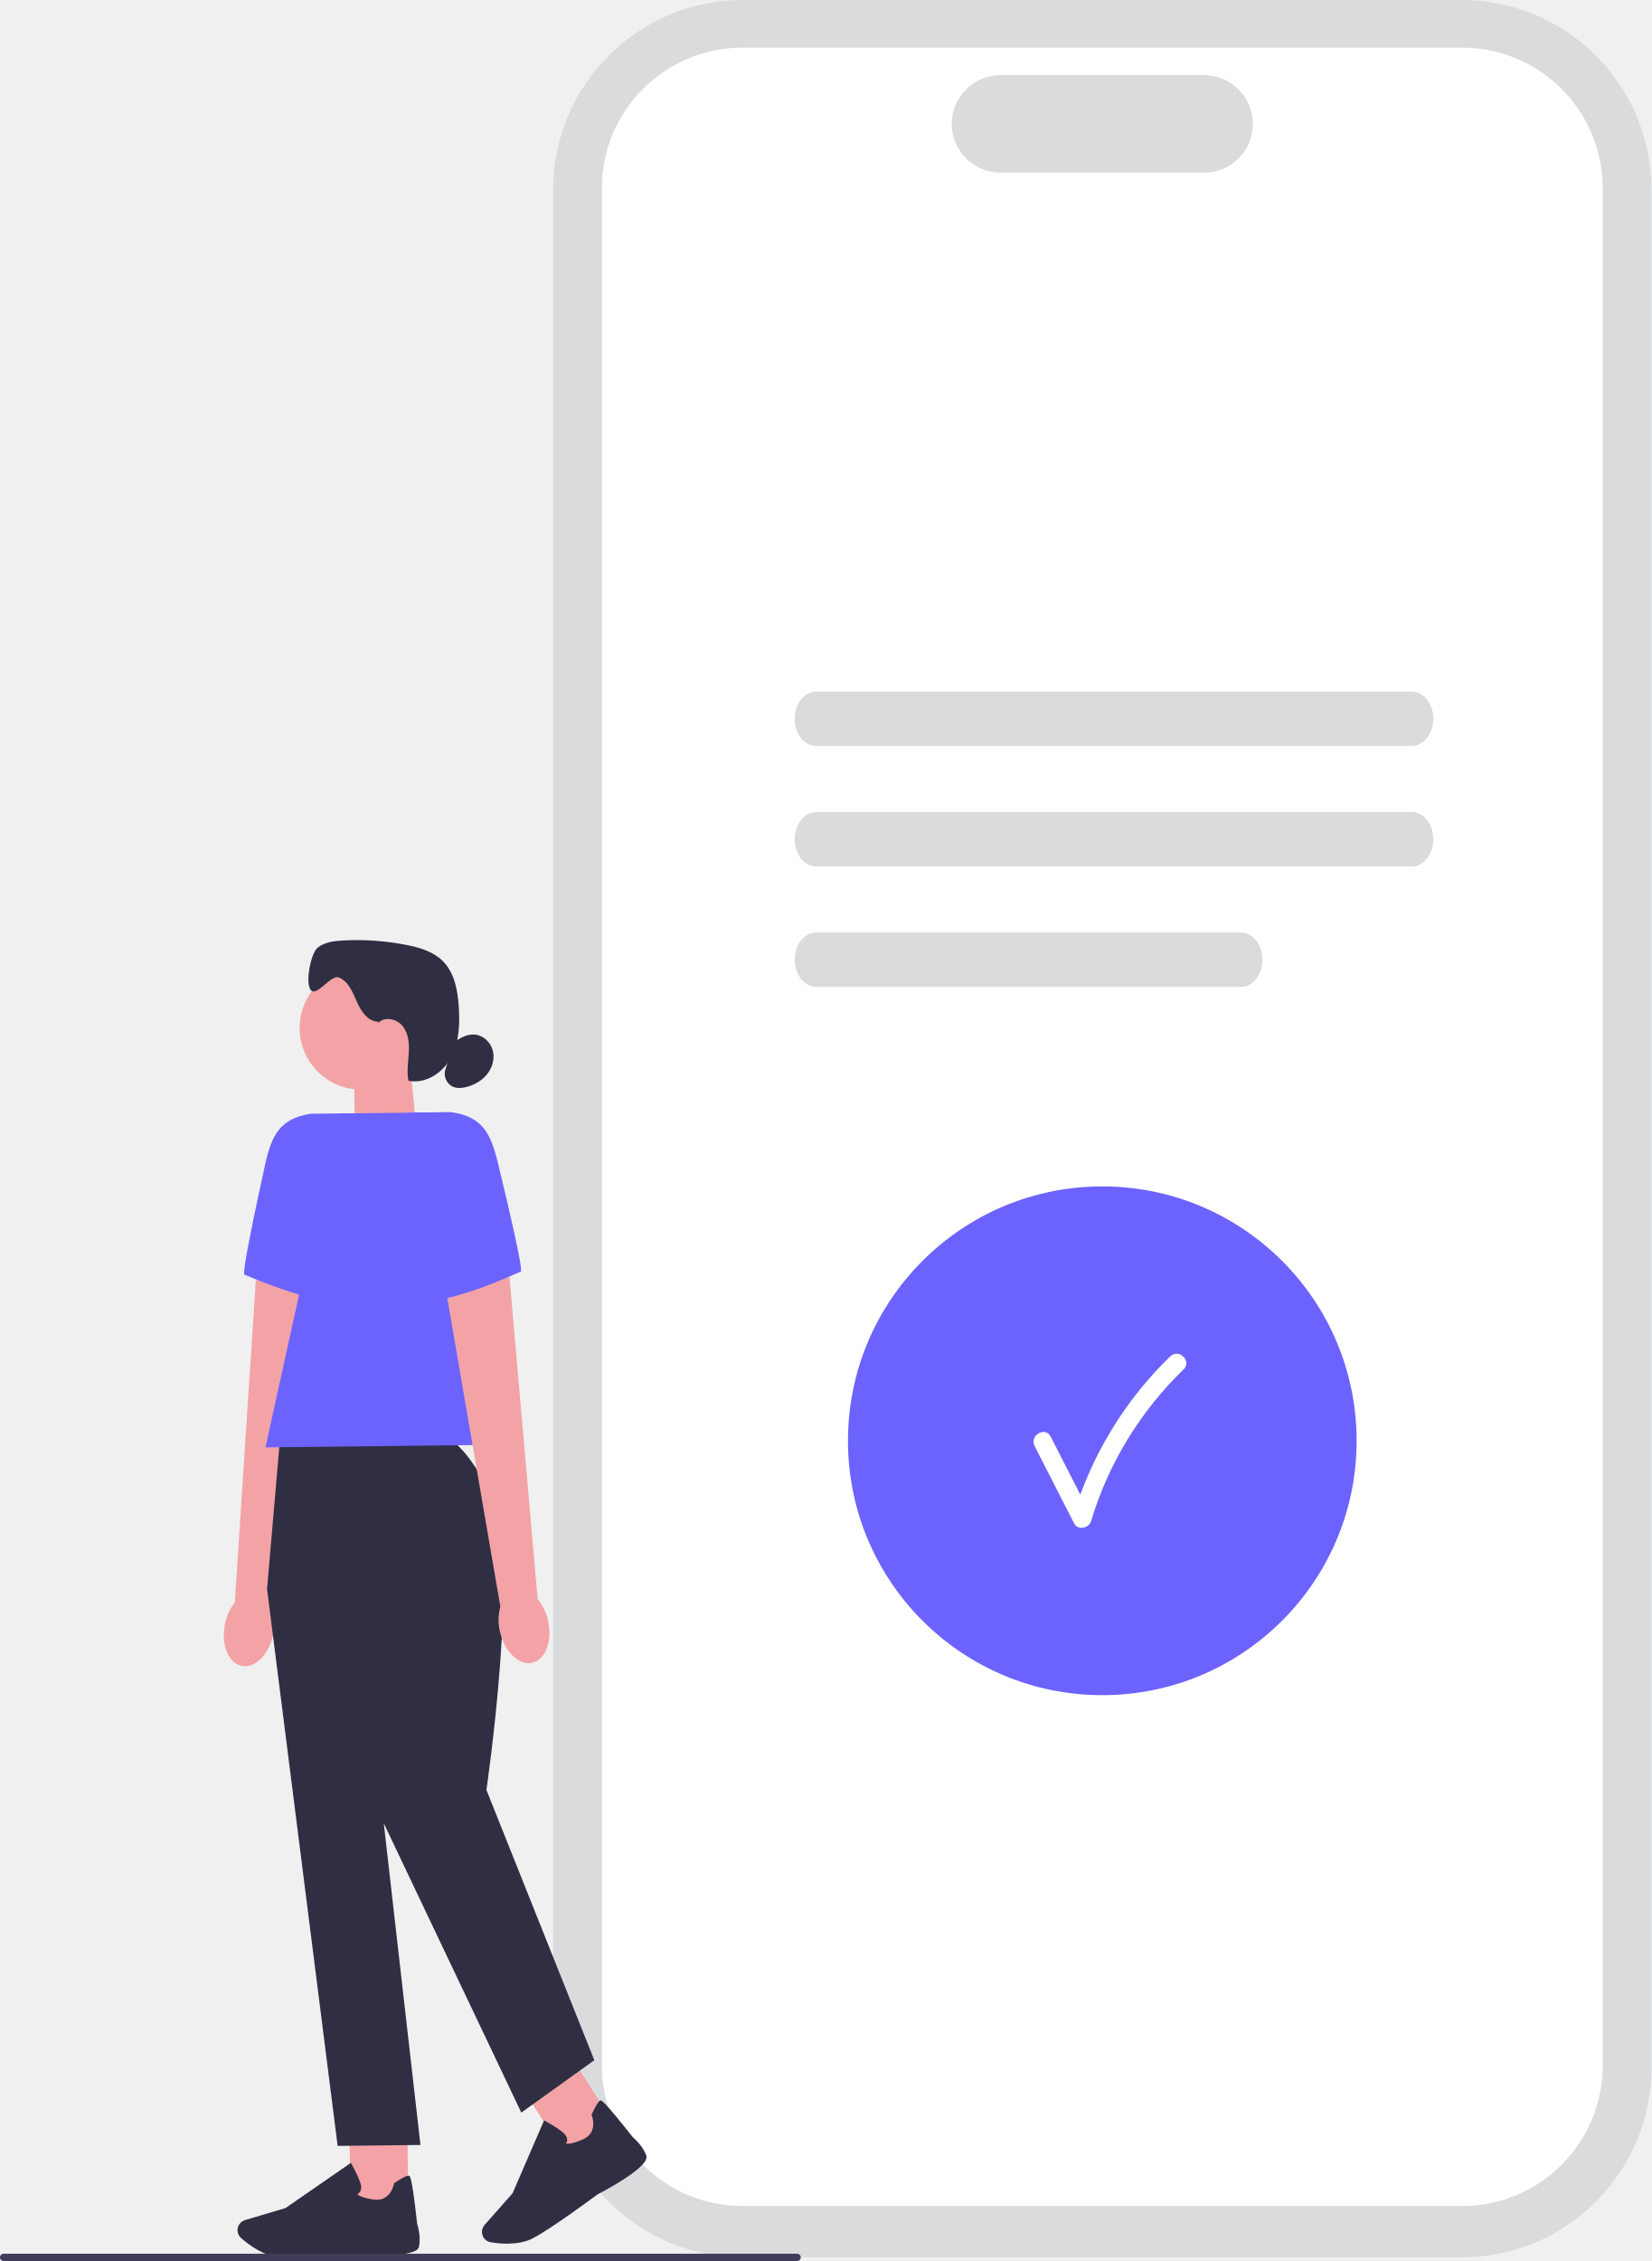
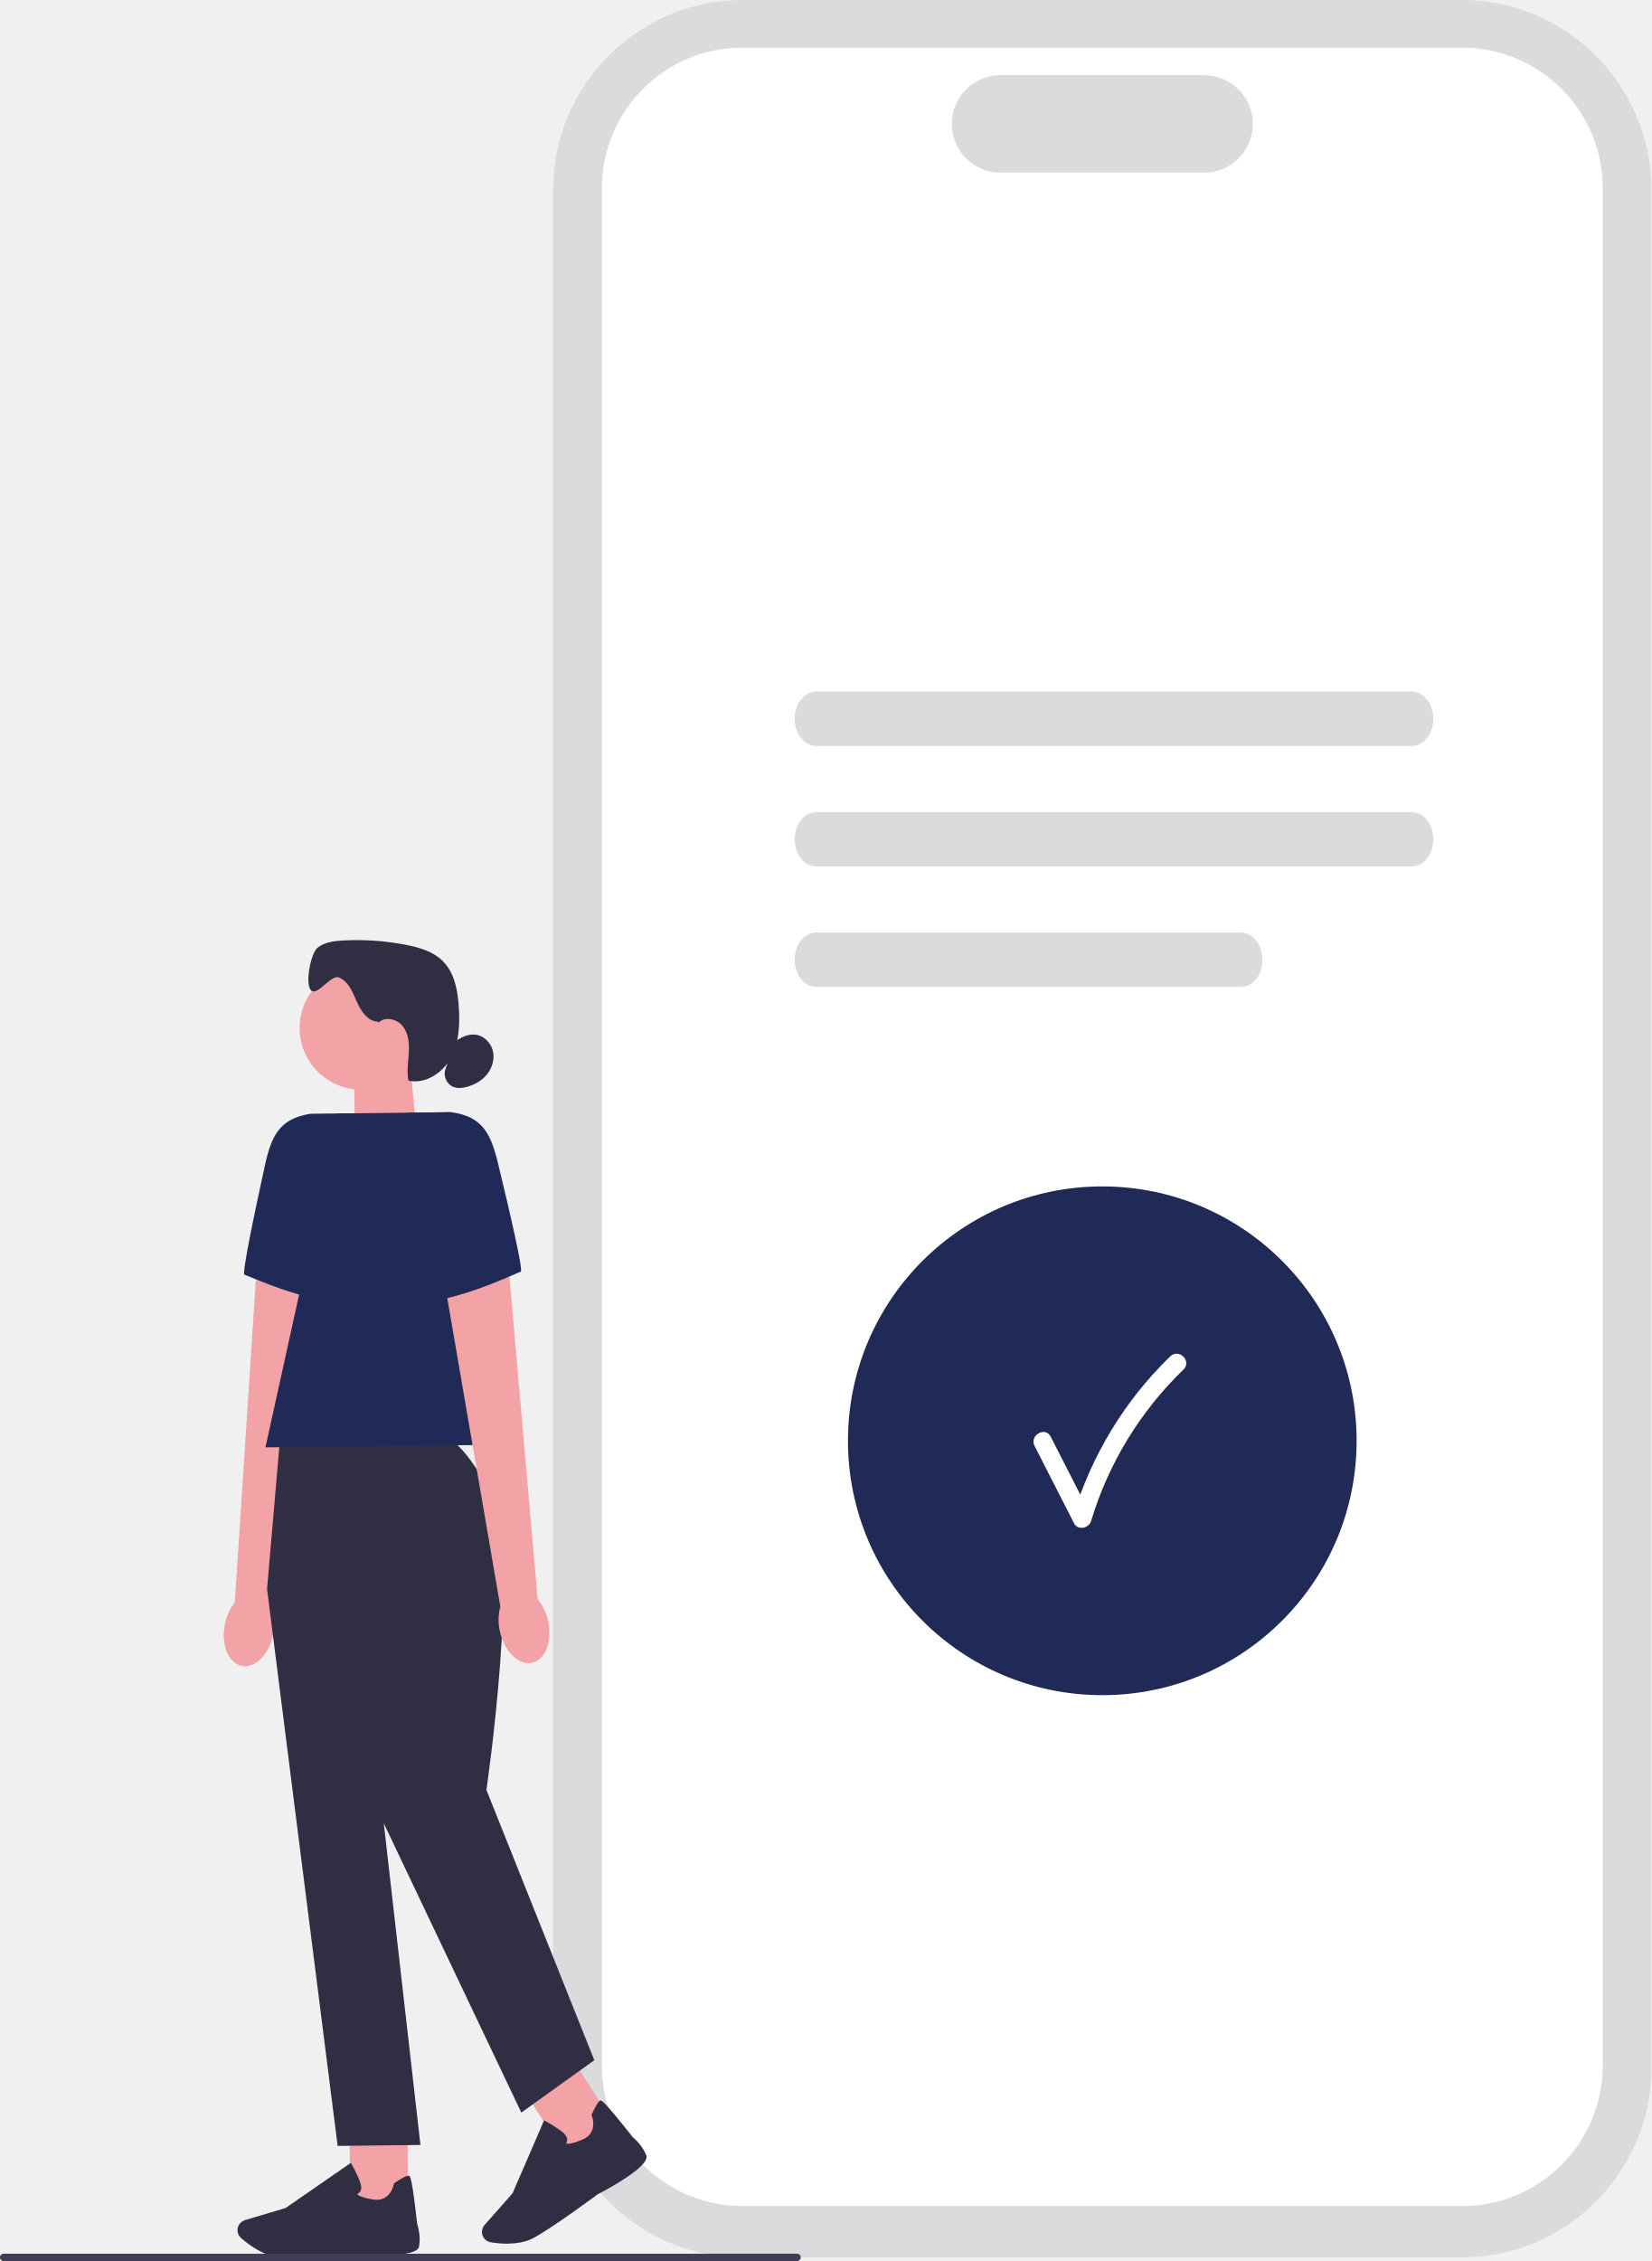
<svg xmlns="http://www.w3.org/2000/svg" width="443.57" height="607.17" viewBox="0 0 443.57 607.17">
  <path d="m392.63,606.19h-193.12c-28.09,0-50.94-22.85-50.94-50.94V50.94c0-28.09,22.85-50.94,50.94-50.94h193.12c28.09,0,50.94,22.85,50.94,50.94v504.31c0,28.09-22.85,50.94-50.94,50.94Z" fill="#dadbdc" stroke-width="0" />
  <path d="m392.77,592.4h-193.4c-20.79,0-37.71-16.92-37.71-37.71V50.51c0-20.79,16.92-37.71,37.71-37.71h193.4c20.79,0,37.71,16.92,37.71,37.71v504.18c0,20.79-16.92,37.71-37.71,37.71Z" fill="#fff" stroke-width="0" />
  <path d="m323.42,46.36h-54.69c-7.22,0-13.09-5.87-13.09-13.09s5.87-13.09,13.09-13.09h54.69c7.22,0,13.09,5.87,13.09,13.09s-5.87,13.09-13.09,13.09Z" fill="#dadbdc" stroke-width="0" />
  <path d="m379.23,200.32h-160.03c-3.17,0-5.75-3.28-5.75-7.3s2.58-7.3,5.75-7.3h160.03c3.17,0,5.75,3.28,5.75,7.3s-2.58,7.3-5.75,7.3Z" fill="#dadbdc" stroke-width="0" />
  <path d="m379.23,232.67h-160.03c-3.17,0-5.75-3.28-5.75-7.3s2.58-7.3,5.75-7.3h160.03c3.17,0,5.75,3.28,5.75,7.3s-2.58,7.3-5.75,7.3Z" fill="#dadbdc" stroke-width="0" />
  <path d="m333.34,265.02h-114.14c-3.17,0-5.75-3.28-5.75-7.3s2.58-7.3,5.75-7.3h114.14c3.17,0,5.75,3.28,5.75,7.3s-2.58,7.3-5.75,7.3Z" fill="#dadbdc" stroke-width="0" />
-   <circle cx="296.07" cy="386.91" r="68.31" fill="#6c63ff" stroke-width="0" />
+   <circle cx="296.07" cy="386.91" r="68.31" fill="#202a56" stroke-width="0" />
  <path d="m277.9,388.33c3.53,6.91,7.06,13.83,10.59,20.74,1.01,1.99,3.98,1.36,4.57-.6,4.63-15.44,13.23-29.51,24.82-40.7,2.32-2.24-1.22-5.77-3.54-3.54-12.2,11.78-21.23,26.67-26.11,42.91l4.57-.6c-3.53-6.91-7.06-13.83-10.59-20.74-1.46-2.87-5.78-.34-4.32,2.52h.01Z" fill="#fff" stroke-width="0" />
  <polygon points="111.92 304.28 95.36 309.93 95.1 286.02 110.17 285.85 111.92 304.28" fill="#f3a3a6" stroke-width="0" />
  <circle cx="97.04" cy="276.06" r="16.56" fill="#f3a3a6" stroke-width="0" />
  <path d="m101.57,274.37c-2.77-.05-4.62-2.83-5.73-5.38-1.11-2.54-2.25-5.47-4.82-6.5-2.11-.84-5.75,5.03-7.43,3.5-1.75-1.6-.15-9.94,1.67-11.45s4.33-1.83,6.69-1.97c5.77-.33,11.57.07,17.24,1.19,3.5.69,7.12,1.75,9.67,4.25,3.23,3.17,4.1,8,4.38,12.52.29,4.62.07,9.47-2.13,13.55-2.21,4.07-6.88,7.11-11.41,6.13-.48-2.45-.05-4.97.1-7.47.15-2.49-.07-5.18-1.61-7.15s-4.8-2.72-6.55-.94" fill="#2f2e43" stroke-width="0" />
  <path d="m122,279.88c1.64-1.23,3.61-2.27,5.65-2.04,2.21.24,4.09,2.04,4.68,4.18s-.02,4.51-1.36,6.28-3.35,2.95-5.49,3.55c-1.24.35-2.59.5-3.78,0-1.75-.73-2.71-2.94-2.05-4.72" fill="#2f2e43" stroke-width="0" />
-   <path id="uuid-aacd27ab-43c3-4d3d-aa57-4e8c94c3c81e-160" d="m60.38,436.33c-1.04,5.45,1.03,10.4,4.64,11.05,3.6.65,7.37-3.25,8.41-8.7.45-2.17.35-4.42-.29-6.55l12.74-85.41-17.16-3.03-5.65,86.63c-1.38,1.77-2.31,3.83-2.69,6.02h0Z" fill="#f3a3a6" stroke-width="0" />
-   <path d="m95.06,298.96l-11.69.13c-8.25,1.34-10.45,5.78-12.23,13.94-2.73,12.45-6.21,29.04-5.48,29.27,1.17.38,21.17,9.52,31.29,7.26l-1.89-50.6Z" fill="#6c63ff" stroke-width="0" />
+   <path id="uuid-aacd27ab-43c3-4d3d-aa57-4e8c94c3c81e-4609" d="m60.38,436.33c-1.04,5.45,1.03,10.4,4.64,11.05,3.6.65,7.37-3.25,8.41-8.7.45-2.17.35-4.42-.29-6.55l12.74-85.41-17.16-3.03-5.65,86.63c-1.38,1.77-2.31,3.83-2.69,6.02h0Z" fill="#f3a3a6" stroke-width="0" />
+   <path d="m95.06,298.96l-11.69.13c-8.25,1.34-10.45,5.78-12.23,13.94-2.73,12.45-6.21,29.04-5.48,29.27,1.17.38,21.17,9.52,31.29,7.26l-1.89-50.6Z" fill="#202a56" stroke-width="0" />
  <rect x="93.98" y="570.5" width="15.56" height="22.07" transform="translate(-6.49 1.17) rotate(-.64)" fill="#f3a3a6" stroke-width="0" />
  <path d="m79.06,606.19c-1.64.02-3.09,0-4.19-.09-4.14-.33-8.11-3.34-10.12-5.1-.9-.79-1.2-2.07-.75-3.17h0c.32-.79.98-1.39,1.8-1.64l10.89-3.24,17.55-12.13.2.35c.08.13,1.85,3.24,2.45,5.35.23.8.18,1.47-.15,1.99-.23.36-.55.57-.81.7.32.33,1.33,1,4.43,1.46,4.51.67,5.42-4.02,5.45-4.22l.03-.16.13-.09c2.13-1.41,3.44-2.05,3.9-1.92.29.08.76.22,2.18,12.94.13.4,1.06,3.32.48,6.13-.63,3.06-13.96,2.15-16.62,1.94-.08.01-10.04.83-16.87.9h.02Z" fill="#2f2e43" stroke-width="0" />
  <rect x="145.13" y="555" width="15.56" height="22.07" transform="translate(-280.8 171.48) rotate(-32.59)" fill="#f3a3a6" stroke-width="0" />
  <path d="m136.51,602.52c-1.83.02-3.51-.18-4.71-.38-1.18-.2-2.11-1.12-2.31-2.3h0c-.15-.85.1-1.7.66-2.34l7.52-8.51,8.47-19.58.36.19c.13.07,3.28,1.77,4.91,3.24.62.56.93,1.15.93,1.77,0,.43-.16.78-.32,1.02.45.11,1.66.14,4.53-1.11,4.18-1.82,2.47-6.28,2.39-6.46l-.06-.15.07-.14c1.06-2.32,1.84-3.56,2.29-3.7.29-.08.76-.22,8.7,9.82.32.27,2.66,2.25,3.65,4.94,1.08,2.93-10.7,9.21-13.08,10.44-.07.06-12.38,9.21-17.44,11.83-2.01,1.04-4.4,1.38-6.58,1.4l.02.02h0Z" fill="#2f2e43" stroke-width="0" />
  <path d="m118.79,385.68l-43.56.48-3.5,40.56,18.96,149.54,22.24-.25-9.85-86.38,36.94,77.68,19.61-14.06-28.98-72.58s9.36-63.61,1.28-79.34-13.13-15.67-13.13-15.67v.02h0Z" fill="#2f2e43" stroke-width="0" />
-   <polygon points="140.48 387.91 71.3 388.68 91.06 299.01 121.21 298.67 140.48 387.91" fill="#6c63ff" stroke-width="0" />
-   <path id="uuid-36382701-bf34-46f2-bbf2-9fa794ab079f-161" d="m147.24,435.37c1.16,5.43-.8,10.42-4.39,11.15-3.59.73-7.44-3.08-8.6-8.51-.5-2.16-.45-4.41.14-6.56l-14.64-85.11,17.09-3.41,7.57,86.49c1.42,1.74,2.39,3.78,2.83,5.96h0Z" fill="#f3a3a6" stroke-width="0" />
-   <path d="m109.52,298.8l11.69-.13c8.28,1.16,10.57,5.55,12.54,13.67,3,12.39,6.85,28.89,6.13,29.14-1.17.4-20.95,9.98-31.12,7.95l.77-50.63h-.01Z" fill="#6c63ff" stroke-width="0" />
+   <polygon points="140.48 387.91 71.3 388.68 91.06 299.01 121.21 298.67 140.48 387.91" fill="#202a56" stroke-width="0" />
+   <path id="uuid-36382701-bf34-46f2-bbf2-9fa794ab079f-4610" d="m147.24,435.37c1.16,5.43-.8,10.42-4.39,11.15-3.59.73-7.44-3.08-8.6-8.51-.5-2.16-.45-4.41.14-6.56l-14.64-85.11,17.09-3.41,7.57,86.49c1.42,1.74,2.39,3.78,2.83,5.96h0Z" fill="#f3a3a6" stroke-width="0" />
+   <path d="m109.52,298.8l11.69-.13c8.28,1.16,10.57,5.55,12.54,13.67,3,12.39,6.85,28.89,6.13,29.14-1.17.4-20.95,9.98-31.12,7.95l.77-50.63h-.01Z" fill="#202a56" stroke-width="0" />
  <path d="m215.08,606.19c0,.54-.44.98-.98.98H.98c-.54,0-.98-.44-.98-.98s.44-.98.98-.98h213.12c.54,0,.98.44.98.98h0Z" fill="#3f3d58" stroke-width="0" />
</svg>
